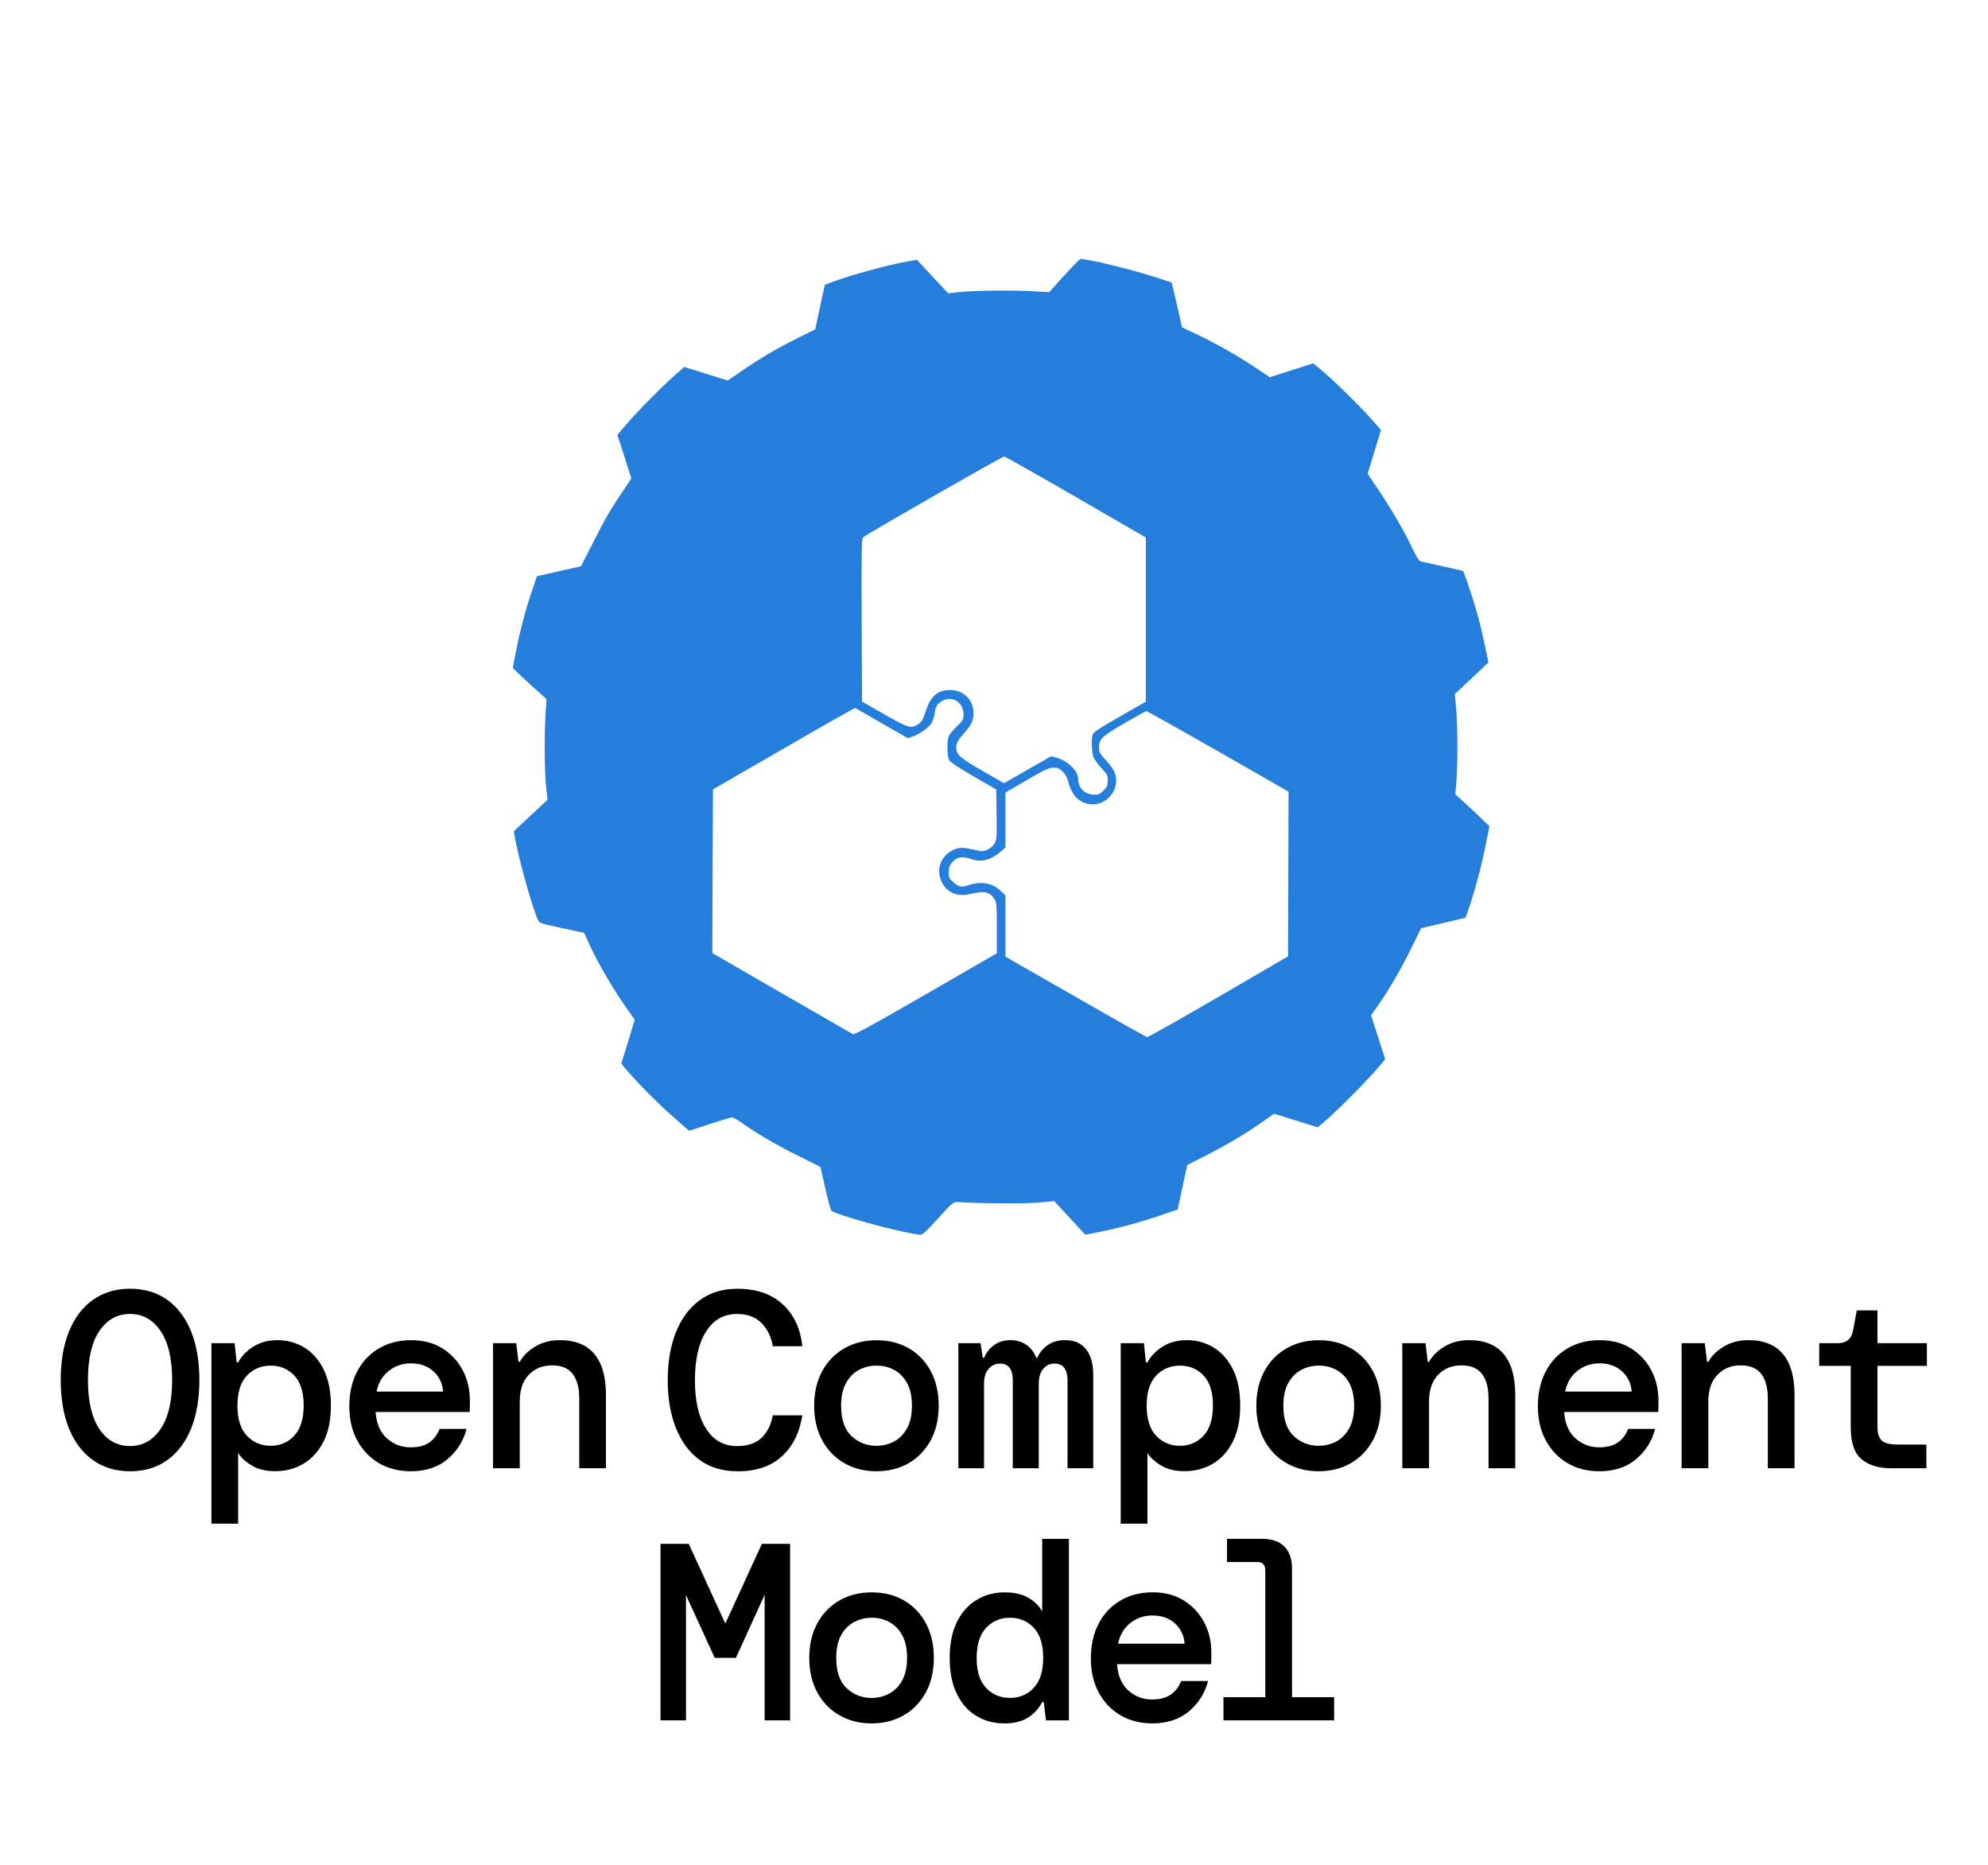
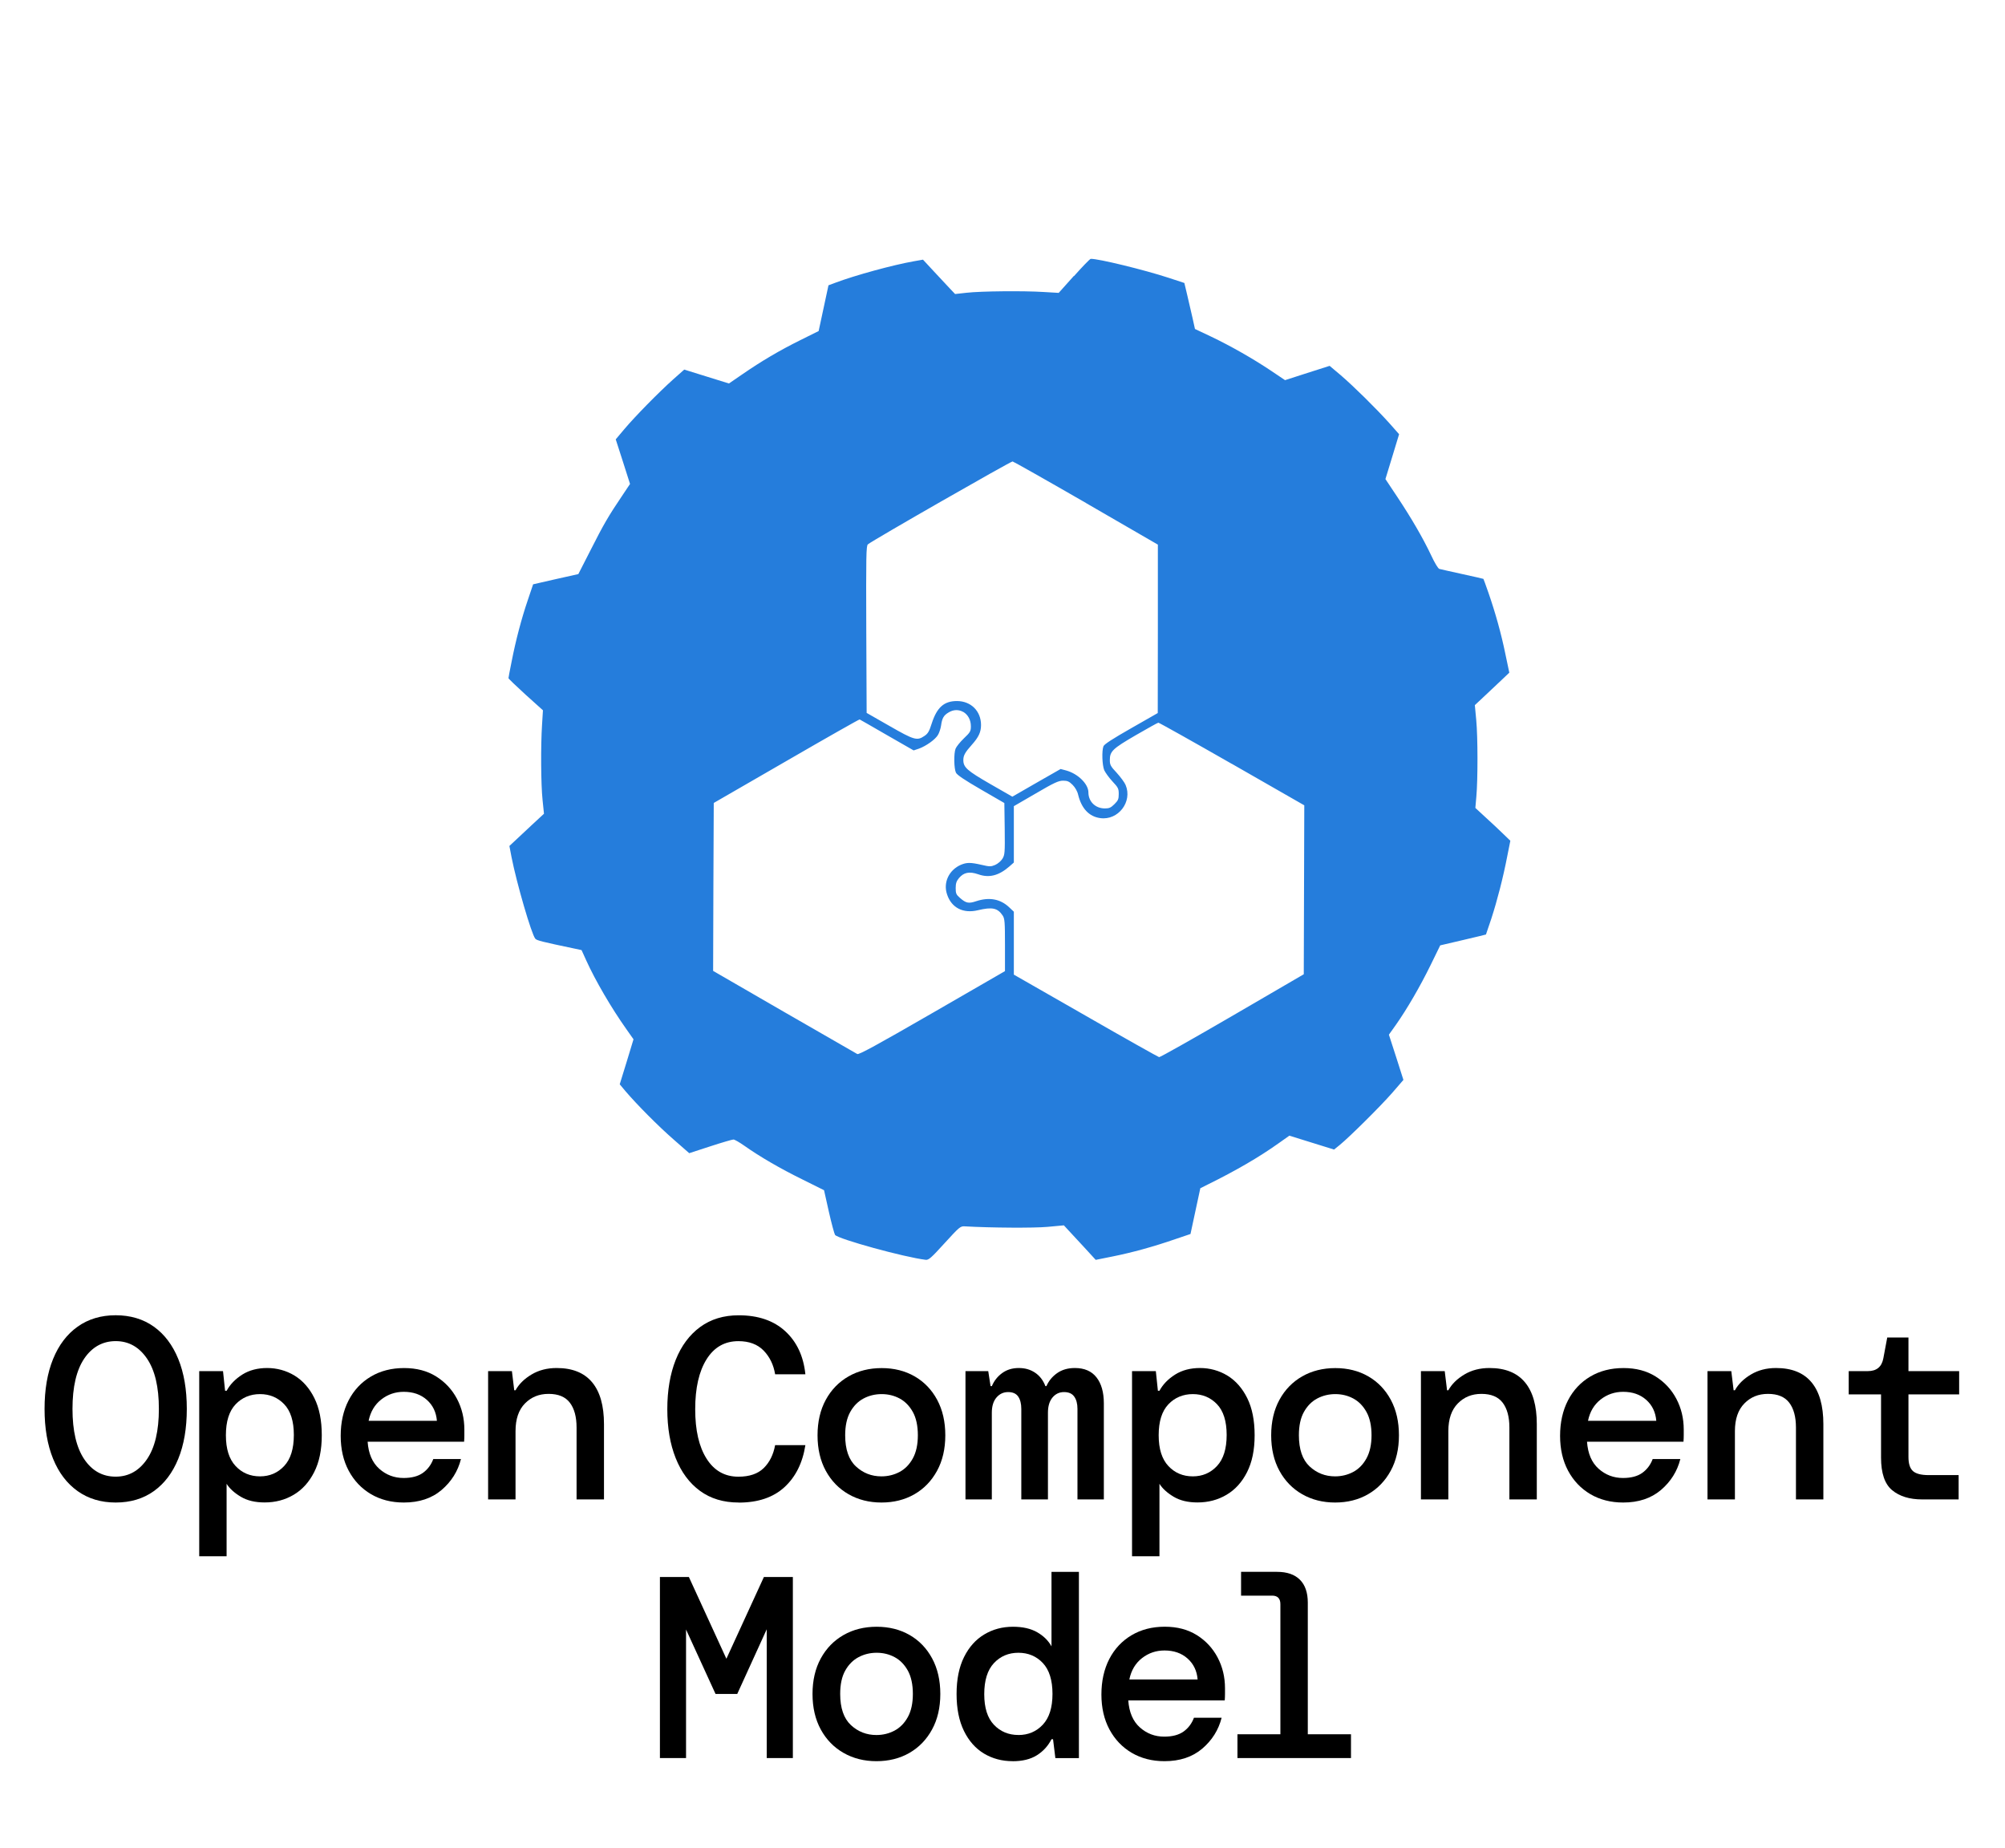
- <svg xmlns="http://www.w3.org/2000/svg" id="Layer_1" data-name="Layer 1" viewBox="0 0 552.01 517.57">
+ <svg xmlns="http://www.w3.org/2000/svg" id="Layer_1" data-name="Layer 1" viewBox="0 0 542.66 500">
  <defs>
    <style>
      .cls-1 {
-         fill: rgba(255, 255, 255, 0);
-       }
- 
-       .cls-2 {
        fill: #257ddc;
      }
    </style>
  </defs>
-   <path class="cls-2" d="M295.43,76.54l-4.1,4.58-4.1-.24c-5.3-.34-16.93-.24-20.86.21l-3.08.34-1.37-1.44c-.75-.79-2.7-2.87-4.34-4.65l-2.98-3.21-2.5.44c-5.61.99-15.8,3.76-21.34,5.85l-1.74.65-1.33,6.19-1.33,6.19-4.96,2.46c-5.64,2.8-10.53,5.68-15.73,9.27l-3.59,2.46-6.05-1.88-6.05-1.88-3.01,2.67c-3.97,3.56-10.22,9.92-13.17,13.41l-2.36,2.8,1.95,6.05,1.92,6.02-2.22,3.32c-3.56,5.27-4.96,7.66-8.45,14.57l-3.32,6.5-6.12,1.37-6.12,1.4-1.44,4.27c-1.71,5.03-3.25,10.84-4.38,16.65-.48,2.33-.85,4.34-.85,4.48s2.09,2.15,4.65,4.48l4.68,4.21-.24,3.86c-.38,5.75-.31,16.28.14,20.45l.38,3.69-3.18,2.94c-1.74,1.64-3.86,3.59-4.68,4.38l-1.5,1.4.58,3.04c1.4,7.08,5.37,20.76,6.43,22.06.41.48,1.78.82,10.74,2.7l1.78.38,1.27,2.8c2.46,5.44,6.84,12.93,10.84,18.57l1.95,2.77-1.85,6.09-1.88,6.09,1.61,1.92c2.98,3.49,8.75,9.34,12.99,13.03l4.21,3.69,5.68-1.85c3.15-1.03,5.98-1.85,6.29-1.85s1.61.75,2.94,1.68c4.21,2.98,9.75,6.19,15.73,9.13l5.85,2.91,1.3,5.81c.72,3.21,1.5,6.02,1.68,6.29.92,1.13,18.64,6.02,24.55,6.74.79.07,1.47-.51,5.1-4.51,4-4.38,4.27-4.62,5.44-4.55,7.08.41,18.71.48,22.43.14l4.41-.41,1.2,1.3c.65.72,2.6,2.8,4.31,4.65l3.11,3.39,4.58-.92c5.27-1.06,11.01-2.63,16.93-4.68l4.14-1.4,1.33-6.19,1.33-6.19,2.05-1.03c7.56-3.73,13.82-7.35,19.25-11.22l2.8-1.98,6.05,1.88,6.05,1.88,1.57-1.27c2.67-2.19,10.91-10.36,14.12-14.02l3.08-3.56-1.95-6.12-1.98-6.12,1.92-2.7c2.98-4.24,6.5-10.29,9.37-16.14l2.6-5.33,6.16-1.44c3.39-.79,6.19-1.47,6.22-1.5s.68-1.98,1.47-4.34c1.57-4.86,3.15-10.91,4.31-16.93l.82-4.1-1.95-1.88c-1.06-1.06-3.21-3.04-4.75-4.45l-2.77-2.56.27-3.08c.41-4.51.41-16.04-.03-20.69l-.38-4.04,2.67-2.5c1.5-1.4,3.59-3.39,4.68-4.41l1.98-1.88-1.06-5.03c-1.13-5.54-2.7-11.15-4.62-16.69-.68-1.98-1.3-3.62-1.33-3.66s-2.6-.62-5.71-1.3c-3.08-.68-5.88-1.3-6.22-1.4s-1.27-1.64-2.22-3.69c-2.22-4.68-5.3-9.99-9.16-15.8l-3.21-4.82,1.85-6.05,1.85-6.09-2.63-2.98c-3.76-4.17-9.61-9.92-13.13-12.96l-3.04-2.56-6.02,1.92-6.05,1.95-3.76-2.53c-4.96-3.32-10.98-6.74-16.28-9.27l-4.34-2.05-.68-3.08c-.41-1.68-1.06-4.51-1.44-6.22l-.75-3.15-4.17-1.37c-6.77-2.22-19.18-5.23-21.17-5.16-.24.03-2.26,2.12-4.51,4.65ZM298.79,138.02l19.39,11.22v22.77l-.03,22.81-7.18,4.1c-5.03,2.87-7.32,4.34-7.52,4.89-.48,1.27-.34,5.1.21,6.46.31.68,1.3,2.05,2.22,3.04,1.54,1.64,1.71,1.95,1.71,3.39s-.17,1.78-1.16,2.77-1.44,1.16-2.6,1.16c-2.56,0-4.45-1.85-4.45-4.34,0-2.26-2.8-5.03-5.98-5.92l-1.54-.41-6.53,3.73-6.53,3.76-6.02-3.45c-6.22-3.59-7.25-4.48-7.25-6.46,0-1.27.48-2.09,2.33-4.17,1.81-2.02,2.46-3.42,2.46-5.3,0-3.8-2.74-6.5-6.53-6.5-3.49,0-5.4,1.71-6.81,6.05-.68,2.19-1.06,2.8-2.02,3.42-1.95,1.33-2.77,1.09-9.44-2.74l-6.16-3.52-.1-22.57c-.07-19.9-.03-22.67.44-23.05,1.37-1.13,38.71-22.5,39.16-22.43.31.07,9.27,5.13,19.94,11.28ZM265.51,194.52c1.3.79,2.05,2.19,2.05,3.9,0,1.3-.17,1.64-1.88,3.25-1.03.99-2.05,2.26-2.26,2.8-.51,1.3-.44,5.37.1,6.5.31.62,2.33,1.98,6.77,4.55l6.33,3.66.1,6.98c.07,6.5.03,7.04-.62,8.1-.41.65-1.27,1.37-1.98,1.68-1.16.48-1.47.48-3.66-.03-2.98-.68-3.97-.68-5.57-.03-3.25,1.4-4.89,4.82-3.76,8.07,1.2,3.59,4.34,5.2,8.34,4.24,3.86-.92,5.33-.62,6.7,1.44.55.85.62,1.74.62,8v7.04l-19.73,11.39c-14.94,8.62-19.83,11.28-20.24,11.05-.31-.17-9.2-5.3-19.8-11.39l-19.22-11.11.07-22.71.1-22.74,19.66-11.35c10.81-6.26,19.73-11.32,19.83-11.25.1.03,3.42,1.95,7.39,4.24l7.22,4.14,1.44-.48c1.95-.72,4.41-2.46,5.13-3.69.34-.55.72-1.68.85-2.53.27-1.98.68-2.77,2.02-3.56,1.33-.82,2.74-.85,4-.14ZM338.21,208.57l19.59,11.22-.07,22.88-.07,22.84-19.32,11.25c-10.64,6.19-19.56,11.22-19.83,11.18-.27-.07-9.27-5.1-19.9-11.22l-19.42-11.11v-17.03l-1.27-1.2c-2.39-2.26-5.4-2.8-8.93-1.64-2.02.68-2.74.55-4.38-.89-1.03-.89-1.16-1.23-1.16-2.67,0-1.27.21-1.88.89-2.7,1.3-1.54,2.8-1.85,5.2-1.03,2.94,1.06,5.57.38,8.45-2.12l1.2-1.06v-15.25l5.95-3.45c4.96-2.91,6.16-3.45,7.39-3.45,1.16,0,1.64.21,2.56,1.13.68.68,1.3,1.74,1.5,2.67.92,3.76,2.98,5.92,5.98,6.33,4.86.68,8.79-4.41,6.87-8.96-.27-.68-1.37-2.15-2.39-3.28-1.68-1.78-1.88-2.19-1.88-3.45,0-2.39.72-3.08,7.01-6.74,3.21-1.85,5.95-3.39,6.12-3.39.17-.03,9.13,4.99,19.9,11.15Z" />
-   <g id="g29">
-     <rect id="rect29" class="cls-1" x="542.8" y="118.72" width="561.67" height="420.81" />
-   </g>
+   <path class="cls-1" d="M290.64,74.68l-4.1,4.58-4.1-.24c-5.3-.34-16.93-.24-20.86.21l-3.08.34-1.37-1.44c-.75-.79-2.7-2.87-4.34-4.65l-2.98-3.21-2.5.44c-5.61.99-15.8,3.76-21.34,5.85l-1.74.65-1.33,6.19-1.33,6.19-4.96,2.46c-5.64,2.8-10.53,5.68-15.73,9.27l-3.59,2.46-6.05-1.88-6.05-1.88-3.01,2.67c-3.97,3.56-10.22,9.92-13.17,13.41l-2.36,2.8,1.95,6.05,1.92,6.02-2.22,3.32c-3.56,5.27-4.96,7.66-8.45,14.57l-3.32,6.5-6.12,1.37-6.12,1.4-1.44,4.27c-1.71,5.03-3.25,10.84-4.38,16.65-.48,2.33-.85,4.34-.85,4.48s2.09,2.15,4.65,4.48l4.68,4.21-.24,3.86c-.38,5.75-.31,16.28.14,20.45l.38,3.69-3.18,2.94c-1.74,1.64-3.86,3.59-4.68,4.38l-1.5,1.4.58,3.04c1.4,7.08,5.37,20.76,6.43,22.06.41.48,1.78.82,10.74,2.7l1.78.38,1.27,2.8c2.46,5.44,6.84,12.93,10.84,18.57l1.95,2.77-1.85,6.09-1.88,6.09,1.61,1.92c2.98,3.49,8.75,9.34,12.99,13.03l4.21,3.69,5.68-1.85c3.15-1.03,5.98-1.85,6.29-1.85s1.61.75,2.94,1.68c4.21,2.98,9.75,6.19,15.73,9.13l5.85,2.91,1.3,5.81c.72,3.21,1.5,6.02,1.68,6.29.92,1.13,18.64,6.02,24.55,6.74.79.07,1.47-.51,5.1-4.51,4-4.38,4.27-4.62,5.44-4.55,7.08.41,18.71.48,22.43.14l4.41-.41,1.2,1.3c.65.72,2.6,2.8,4.31,4.65l3.11,3.39,4.58-.92c5.27-1.06,11.01-2.63,16.93-4.68l4.14-1.4,1.33-6.19,1.33-6.19,2.05-1.03c7.56-3.73,13.82-7.35,19.25-11.22l2.8-1.98,6.05,1.88,6.05,1.88,1.57-1.27c2.67-2.19,10.91-10.36,14.12-14.02l3.08-3.56-1.95-6.12-1.98-6.12,1.92-2.7c2.98-4.24,6.5-10.29,9.37-16.14l2.6-5.33,6.16-1.44c3.39-.79,6.19-1.47,6.22-1.5s.68-1.98,1.47-4.34c1.57-4.86,3.15-10.91,4.31-16.93l.82-4.1-1.95-1.88c-1.06-1.06-3.21-3.04-4.75-4.45l-2.77-2.56.27-3.08c.41-4.51.41-16.04-.03-20.69l-.38-4.04,2.67-2.5c1.5-1.4,3.59-3.39,4.68-4.41l1.98-1.88-1.06-5.03c-1.13-5.54-2.7-11.15-4.62-16.69-.68-1.98-1.3-3.62-1.33-3.66s-2.6-.62-5.71-1.3c-3.08-.68-5.88-1.3-6.22-1.4s-1.27-1.64-2.22-3.69c-2.22-4.68-5.3-9.99-9.16-15.8l-3.21-4.82,1.85-6.05,1.85-6.09-2.63-2.98c-3.76-4.17-9.61-9.92-13.13-12.96l-3.04-2.56-6.02,1.92-6.05,1.95-3.76-2.53c-4.96-3.32-10.98-6.74-16.28-9.27l-4.34-2.05-.68-3.08c-.41-1.68-1.06-4.51-1.44-6.22l-.75-3.15-4.17-1.37c-6.77-2.22-19.18-5.23-21.17-5.16-.24.03-2.26,2.12-4.51,4.65ZM293.99,136.17l19.39,11.22v22.77l-.03,22.81-7.18,4.1c-5.03,2.87-7.32,4.34-7.52,4.89-.48,1.27-.34,5.1.21,6.46.31.68,1.3,2.05,2.22,3.04,1.54,1.64,1.71,1.95,1.71,3.39s-.17,1.78-1.16,2.77-1.44,1.16-2.6,1.16c-2.56,0-4.45-1.85-4.45-4.34,0-2.26-2.8-5.03-5.98-5.92l-1.54-.41-6.53,3.73-6.53,3.76-6.02-3.45c-6.22-3.59-7.25-4.48-7.25-6.46,0-1.27.48-2.09,2.33-4.17,1.81-2.02,2.46-3.42,2.46-5.3,0-3.8-2.74-6.5-6.53-6.5-3.49,0-5.4,1.71-6.81,6.05-.68,2.19-1.06,2.8-2.02,3.42-1.95,1.33-2.77,1.09-9.44-2.74l-6.16-3.52-.1-22.57c-.07-19.9-.03-22.67.44-23.05,1.37-1.13,38.71-22.5,39.16-22.43.31.07,9.27,5.13,19.94,11.28ZM260.72,192.66c1.3.79,2.05,2.19,2.05,3.9,0,1.3-.17,1.64-1.88,3.25-1.03.99-2.05,2.26-2.26,2.8-.51,1.3-.44,5.37.1,6.5.31.62,2.33,1.98,6.77,4.55l6.33,3.66.1,6.98c.07,6.5.03,7.04-.62,8.1-.41.65-1.27,1.37-1.98,1.68-1.16.48-1.47.48-3.66-.03-2.98-.68-3.97-.68-5.57-.03-3.25,1.4-4.89,4.82-3.76,8.07,1.2,3.59,4.34,5.2,8.34,4.24,3.86-.92,5.33-.62,6.7,1.44.55.85.62,1.74.62,8v7.04l-19.73,11.39c-14.94,8.62-19.83,11.28-20.24,11.05-.31-.17-9.2-5.3-19.8-11.39l-19.22-11.11.07-22.71.1-22.74,19.66-11.35c10.81-6.26,19.73-11.32,19.83-11.25.1.03,3.42,1.95,7.39,4.24l7.22,4.14,1.44-.48c1.95-.72,4.41-2.46,5.13-3.69.34-.55.72-1.68.85-2.53.27-1.98.68-2.77,2.02-3.56,1.33-.82,2.74-.85,4-.14ZM333.42,206.72l19.59,11.22-.07,22.88-.07,22.84-19.32,11.25c-10.64,6.19-19.56,11.22-19.83,11.18-.27-.07-9.27-5.1-19.9-11.22l-19.42-11.11v-17.03l-1.27-1.2c-2.39-2.26-5.4-2.8-8.93-1.64-2.02.68-2.74.55-4.38-.89-1.03-.89-1.16-1.23-1.16-2.67,0-1.27.21-1.88.89-2.7,1.3-1.54,2.8-1.85,5.2-1.03,2.94,1.06,5.57.38,8.45-2.12l1.2-1.06v-15.25l5.95-3.45c4.96-2.91,6.16-3.45,7.39-3.45,1.16,0,1.64.21,2.56,1.13.68.68,1.3,1.74,1.5,2.67.92,3.76,2.98,5.92,5.98,6.33,4.86.68,8.79-4.41,6.87-8.96-.27-.68-1.37-2.15-2.39-3.28-1.68-1.78-1.88-2.19-1.88-3.45,0-2.39.72-3.08,7.01-6.74,3.21-1.85,5.95-3.39,6.12-3.39.17-.03,9.13,4.99,19.9,11.15Z" />
  <g>
-     <path d="M36.11,408.47c-3.97,0-7.4-1.03-10.29-3.08-2.89-2.05-5.11-4.97-6.65-8.75-1.54-3.78-2.31-8.28-2.31-13.51s.77-9.73,2.31-13.51c1.54-3.78,3.76-6.7,6.65-8.75,2.89-2.05,6.32-3.08,10.29-3.08s7.45,1.03,10.32,3.08c2.87,2.05,5.08,4.97,6.62,8.75,1.54,3.78,2.31,8.28,2.31,13.51s-.77,9.73-2.31,13.51c-1.54,3.78-3.75,6.7-6.62,8.75-2.87,2.05-6.31,3.08-10.32,3.08ZM36.11,401.47c3.5,0,6.32-1.58,8.47-4.72,2.15-3.15,3.22-7.69,3.22-13.62s-1.07-10.46-3.22-13.62c-2.15-3.15-4.97-4.72-8.47-4.72s-6.38,1.58-8.51,4.72c-2.12,3.15-3.18,7.69-3.18,13.62s1.06,10.46,3.18,13.62c2.12,3.15,4.96,4.72,8.51,4.72Z" />
-     <path d="M58.71,423.03v-50.12h6.44l.56,5.32h.42c.93-1.73,2.35-3.18,4.23-4.38,1.89-1.19,4.14-1.78,6.75-1.78s5.18.69,7.42,2.06c2.24,1.38,4.02,3.41,5.35,6.09,1.33,2.68,2,6.03,2,10.04s-.69,7.3-2.07,10.01c-1.38,2.71-3.23,4.75-5.56,6.12-2.33,1.38-4.95,2.06-7.84,2.06-2.57,0-4.71-.51-6.44-1.54-1.73-1.03-3.01-2.19-3.85-3.5v19.6h-7.42ZM75.16,401.4c2.61,0,4.79-.93,6.54-2.8,1.75-1.87,2.62-4.67,2.62-8.4s-.88-6.51-2.62-8.33c-1.75-1.82-3.93-2.73-6.54-2.73s-4.86.92-6.61,2.77-2.62,4.63-2.62,8.36.88,6.46,2.62,8.33c1.75,1.87,3.96,2.8,6.61,2.8Z" />
-     <path d="M114.08,408.47c-3.36,0-6.32-.76-8.89-2.27-2.57-1.52-4.57-3.63-6.02-6.33-1.45-2.71-2.17-5.86-2.17-9.45s.71-6.84,2.14-9.59c1.42-2.75,3.43-4.9,6.02-6.44,2.59-1.54,5.59-2.31,8.99-2.31s6.25.76,8.68,2.27c2.43,1.52,4.31,3.54,5.64,6.05,1.33,2.52,2,5.3,2,8.33v1.51c0,.54-.02,1.13-.07,1.78h-26.11c.23,3.22,1.28,5.66,3.15,7.32,1.87,1.66,4.06,2.49,6.58,2.49,2.19,0,3.93-.46,5.21-1.37,1.28-.91,2.23-2.16,2.83-3.75h7.49c-.84,3.31-2.59,6.1-5.25,8.37s-6.07,3.39-10.22,3.39ZM114.08,378.51c-2.29,0-4.32.69-6.09,2.07-1.77,1.38-2.92,3.3-3.43,5.77h18.48c-.19-2.33-1.1-4.22-2.73-5.67-1.63-1.45-3.71-2.17-6.23-2.17Z" />
-     <path d="M136.9,407.63v-34.72h6.44l.63,5.18h.35c.93-1.68,2.38-3.1,4.34-4.27,1.96-1.17,4.22-1.75,6.79-1.75,4.25,0,7.44,1.28,9.59,3.85,2.15,2.57,3.22,6.35,3.22,11.34v20.37h-7.42v-19.46c0-2.89-.61-5.13-1.82-6.72-1.21-1.59-3.13-2.38-5.74-2.38s-4.7.86-6.41,2.59c-1.7,1.73-2.55,4.22-2.55,7.49v18.48h-7.42Z" />
-     <path d="M204.72,408.47c-4.11,0-7.59-1.05-10.46-3.15-2.87-2.1-5.06-5.05-6.58-8.86-1.52-3.8-2.27-8.22-2.27-13.26s.76-9.53,2.27-13.33c1.52-3.8,3.72-6.77,6.61-8.89,2.89-2.12,6.37-3.18,10.43-3.18,5.27,0,9.47,1.43,12.6,4.3,3.13,2.87,4.95,6.75,5.46,11.66h-8.19c-.42-2.57-1.46-4.7-3.11-6.41-1.66-1.7-3.93-2.55-6.83-2.55-3.69,0-6.56,1.63-8.61,4.9-2.05,3.27-3.08,7.77-3.08,13.51s1.03,10.16,3.08,13.4c2.05,3.24,4.92,4.87,8.61,4.87,2.99,0,5.27-.78,6.86-2.34,1.59-1.56,2.61-3.63,3.08-6.2h8.19c-.75,4.81-2.64,8.6-5.67,11.38-3.03,2.78-7.16,4.17-12.39,4.17Z" />
-     <path d="M243.36,408.47c-3.31,0-6.28-.75-8.89-2.24-2.61-1.49-4.67-3.6-6.16-6.33-1.49-2.73-2.24-5.94-2.24-9.62s.75-6.89,2.24-9.62c1.49-2.73,3.55-4.84,6.16-6.33,2.61-1.49,5.6-2.24,8.96-2.24s6.33.75,8.92,2.24c2.59,1.49,4.62,3.61,6.09,6.33,1.47,2.73,2.21,5.94,2.21,9.62s-.75,6.9-2.24,9.62c-1.49,2.73-3.53,4.84-6.12,6.33-2.59,1.49-5.56,2.24-8.92,2.24ZM243.36,401.4c1.77,0,3.41-.4,4.9-1.19,1.49-.79,2.69-2.02,3.6-3.67.91-1.66,1.36-3.75,1.36-6.27s-.45-4.67-1.36-6.3c-.91-1.63-2.1-2.85-3.57-3.64-1.47-.79-3.09-1.19-4.87-1.19s-3.41.4-4.9,1.19c-1.49.79-2.69,2.01-3.6,3.64-.91,1.63-1.37,3.73-1.37,6.3,0,3.83.97,6.64,2.91,8.44,1.94,1.8,4.23,2.69,6.9,2.69Z" />
-     <path d="M266.11,407.63v-34.72h6.16l.63,4.06h.35c.61-1.45,1.54-2.62,2.8-3.54,1.26-.91,2.75-1.36,4.48-1.36s3.15.42,4.41,1.26c1.26.84,2.19,2.05,2.8,3.64h.28c.61-1.4,1.56-2.57,2.87-3.5,1.31-.93,2.92-1.4,4.83-1.4,2.57,0,4.52.84,5.84,2.52,1.33,1.68,2,4.04,2,7.07v25.97h-7.14v-24.5c0-1.4-.29-2.51-.88-3.33-.58-.82-1.5-1.22-2.76-1.22s-2.3.49-3.12,1.47c-.82.98-1.23,2.36-1.23,4.13v23.45h-7.21v-24.5c0-1.4-.28-2.51-.84-3.33-.56-.82-1.47-1.22-2.73-1.22s-2.31.49-3.15,1.47c-.84.98-1.26,2.36-1.26,4.13v23.45h-7.14Z" />
-     <path d="M311.19,423.03v-50.12h6.44l.56,5.32h.42c.93-1.73,2.34-3.18,4.23-4.38,1.89-1.19,4.14-1.78,6.76-1.78s5.18.69,7.42,2.06c2.24,1.38,4.02,3.41,5.35,6.09,1.33,2.68,2,6.03,2,10.04s-.69,7.3-2.06,10.01c-1.38,2.71-3.23,4.75-5.57,6.12-2.33,1.38-4.95,2.06-7.84,2.06-2.57,0-4.71-.51-6.44-1.54-1.73-1.03-3.01-2.19-3.85-3.5v19.6h-7.42ZM327.64,401.4c2.61,0,4.79-.93,6.54-2.8,1.75-1.87,2.62-4.67,2.62-8.4s-.88-6.51-2.62-8.33c-1.75-1.82-3.93-2.73-6.54-2.73s-4.87.92-6.62,2.77-2.62,4.63-2.62,8.36.88,6.46,2.62,8.33c1.75,1.87,3.96,2.8,6.62,2.8Z" />
-     <path d="M366.14,408.47c-3.31,0-6.28-.75-8.89-2.24-2.61-1.49-4.67-3.6-6.16-6.33-1.49-2.73-2.24-5.94-2.24-9.62s.75-6.89,2.24-9.62c1.49-2.73,3.55-4.84,6.16-6.33,2.61-1.49,5.6-2.24,8.96-2.24s6.33.75,8.92,2.24c2.59,1.49,4.62,3.61,6.09,6.33,1.47,2.73,2.21,5.94,2.21,9.62s-.75,6.9-2.24,9.62c-1.49,2.73-3.54,4.84-6.12,6.33-2.59,1.49-5.56,2.24-8.92,2.24ZM366.14,401.4c1.77,0,3.41-.4,4.9-1.19,1.49-.79,2.69-2.02,3.6-3.67.91-1.66,1.37-3.75,1.37-6.27s-.46-4.67-1.37-6.3c-.91-1.63-2.1-2.85-3.57-3.64-1.47-.79-3.09-1.19-4.86-1.19s-3.41.4-4.9,1.19c-1.49.79-2.69,2.01-3.6,3.64-.91,1.63-1.36,3.73-1.36,6.3,0,3.83.97,6.64,2.9,8.44,1.94,1.8,4.23,2.69,6.9,2.69Z" />
-     <path d="M389.38,407.63v-34.72h6.44l.63,5.18h.35c.93-1.68,2.38-3.1,4.34-4.27,1.96-1.17,4.22-1.75,6.79-1.75,4.25,0,7.44,1.28,9.59,3.85,2.15,2.57,3.22,6.35,3.22,11.34v20.37h-7.42v-19.46c0-2.89-.61-5.13-1.82-6.72-1.21-1.59-3.13-2.38-5.74-2.38s-4.7.86-6.4,2.59c-1.7,1.73-2.56,4.22-2.56,7.49v18.48h-7.42Z" />
-     <path d="M444.11,408.47c-3.36,0-6.32-.76-8.89-2.27-2.57-1.52-4.57-3.63-6.02-6.33-1.45-2.71-2.17-5.86-2.17-9.45s.71-6.84,2.14-9.59c1.42-2.75,3.43-4.9,6.02-6.44s5.59-2.31,9-2.31,6.25.76,8.68,2.27c2.43,1.52,4.31,3.54,5.63,6.05,1.33,2.52,2,5.3,2,8.33v1.51c0,.54-.02,1.13-.07,1.78h-26.11c.23,3.22,1.28,5.66,3.15,7.32,1.87,1.66,4.06,2.49,6.58,2.49,2.19,0,3.93-.46,5.21-1.37,1.28-.91,2.23-2.16,2.83-3.75h7.49c-.84,3.31-2.59,6.1-5.25,8.37-2.66,2.26-6.07,3.39-10.22,3.39ZM444.11,378.51c-2.29,0-4.32.69-6.09,2.07-1.77,1.38-2.92,3.3-3.43,5.77h18.48c-.19-2.33-1.1-4.22-2.73-5.67-1.63-1.45-3.71-2.17-6.23-2.17Z" />
-     <path d="M466.93,407.63v-34.72h6.44l.63,5.18h.35c.93-1.68,2.38-3.1,4.34-4.27,1.96-1.17,4.22-1.75,6.79-1.75,4.25,0,7.44,1.28,9.59,3.85,2.15,2.57,3.22,6.35,3.22,11.34v20.37h-7.42v-19.46c0-2.89-.61-5.13-1.82-6.72-1.21-1.59-3.13-2.38-5.74-2.38s-4.7.86-6.4,2.59c-1.7,1.73-2.56,4.22-2.56,7.49v18.48h-7.42Z" />
-     <path d="M525.03,407.63c-3.41,0-6.11-.83-8.12-2.49-2.01-1.66-3.01-4.61-3.01-8.85v-17.08h-8.75v-6.3h5.18c2.38,0,3.78-1.17,4.2-3.5l1.05-5.6h5.74v9.1h13.72v6.3h-13.72v16.94c0,1.82.41,3.09,1.23,3.82.82.72,2.23,1.08,4.23,1.08h8.12v6.58h-9.87Z" />
-     <path d="M183.41,477.63v-49h7.84l10.15,22.12,10.15-22.12h7.84v49h-7.07v-34.86l-7.98,17.5h-5.88l-7.98-17.43v34.79h-7.07Z" />
-     <path d="M242,478.47c-3.31,0-6.28-.75-8.89-2.24-2.61-1.49-4.67-3.6-6.16-6.33-1.49-2.73-2.24-5.94-2.24-9.62s.75-6.89,2.24-9.62c1.49-2.73,3.55-4.84,6.16-6.33,2.61-1.49,5.6-2.24,8.96-2.24s6.34.75,8.93,2.24c2.59,1.49,4.62,3.61,6.09,6.33,1.47,2.73,2.21,5.94,2.21,9.62s-.75,6.9-2.24,9.62c-1.49,2.73-3.54,4.84-6.12,6.33-2.59,1.49-5.57,2.24-8.93,2.24ZM242,471.4c1.77,0,3.41-.4,4.9-1.19,1.49-.79,2.7-2.02,3.61-3.67.91-1.66,1.36-3.75,1.36-6.27s-.46-4.67-1.36-6.3c-.91-1.63-2.1-2.85-3.57-3.64-1.47-.79-3.09-1.19-4.87-1.19s-3.41.4-4.9,1.19c-1.49.79-2.7,2.01-3.61,3.64-.91,1.63-1.36,3.73-1.36,6.3,0,3.83.97,6.64,2.9,8.44,1.94,1.8,4.24,2.69,6.9,2.69Z" />
-     <path d="M278.89,478.47c-2.89,0-5.48-.69-7.77-2.06-2.29-1.38-4.1-3.42-5.42-6.12-1.33-2.71-2-6.04-2-10.01s.68-7.3,2.03-10.01c1.35-2.71,3.19-4.75,5.5-6.12,2.31-1.38,4.89-2.06,7.73-2.06,2.66,0,4.85.5,6.58,1.5,1.73,1,3.01,2.27,3.85,3.81v-20.16h7.42v50.4h-6.37l-.63-5.11h-.42c-.93,1.82-2.25,3.27-3.96,4.34-1.7,1.07-3.89,1.61-6.54,1.61ZM280.43,471.4c2.66,0,4.86-.93,6.61-2.8,1.75-1.87,2.62-4.64,2.62-8.33s-.88-6.52-2.62-8.36-3.96-2.77-6.61-2.77-4.87.93-6.62,2.8c-1.75,1.87-2.62,4.67-2.62,8.4s.88,6.45,2.62,8.29c1.75,1.84,3.96,2.76,6.62,2.76Z" />
-     <path d="M319.98,478.47c-3.36,0-6.32-.76-8.89-2.27-2.57-1.52-4.57-3.63-6.02-6.33-1.45-2.71-2.17-5.86-2.17-9.45s.71-6.84,2.13-9.59c1.42-2.75,3.43-4.9,6.02-6.44,2.59-1.54,5.59-2.31,8.99-2.31s6.25.76,8.68,2.27c2.43,1.52,4.3,3.54,5.63,6.05,1.33,2.52,2,5.3,2,8.33v1.51c0,.54-.02,1.13-.07,1.78h-26.11c.23,3.22,1.28,5.66,3.15,7.32,1.87,1.66,4.06,2.49,6.58,2.49,2.19,0,3.93-.46,5.22-1.37,1.28-.91,2.23-2.16,2.83-3.75h7.49c-.84,3.31-2.59,6.1-5.25,8.37-2.66,2.26-6.07,3.39-10.22,3.39ZM319.98,448.51c-2.29,0-4.32.69-6.09,2.07-1.77,1.38-2.92,3.3-3.43,5.77h18.48c-.19-2.33-1.1-4.22-2.73-5.67-1.63-1.45-3.71-2.17-6.23-2.17Z" />
-     <path d="M339.72,477.63v-6.44h11.62v-35.21c0-1.54-.75-2.31-2.24-2.31h-8.4v-6.44h9.73c2.71,0,4.77.71,6.2,2.14,1.42,1.42,2.13,3.49,2.13,6.19v35.63h11.69v6.44h-30.73Z" />
+     <path d="M31.31,406.62c-3.97,0-7.4-1.03-10.29-3.08-2.89-2.05-5.11-4.97-6.65-8.75-1.54-3.78-2.31-8.28-2.31-13.51s.77-9.73,2.31-13.51c1.54-3.78,3.76-6.7,6.65-8.75,2.89-2.05,6.32-3.08,10.29-3.08s7.45,1.03,10.32,3.08c2.87,2.05,5.08,4.97,6.62,8.75,1.54,3.78,2.31,8.28,2.31,13.51s-.77,9.73-2.31,13.51c-1.54,3.78-3.75,6.7-6.62,8.75-2.87,2.05-6.31,3.08-10.32,3.08ZM31.31,399.62c3.5,0,6.32-1.58,8.47-4.72,2.15-3.15,3.22-7.69,3.22-13.62s-1.07-10.46-3.22-13.62c-2.15-3.15-4.97-4.72-8.47-4.72s-6.38,1.58-8.51,4.72c-2.12,3.15-3.18,7.69-3.18,13.62s1.06,10.46,3.18,13.62c2.12,3.15,4.96,4.72,8.51,4.72Z" />
+     <path d="M53.92,421.18v-50.12h6.44l.56,5.32h.42c.93-1.73,2.35-3.18,4.23-4.38,1.89-1.19,4.14-1.78,6.75-1.78s5.18.69,7.42,2.06c2.24,1.38,4.02,3.41,5.35,6.09,1.33,2.68,2,6.03,2,10.04s-.69,7.3-2.07,10.01c-1.38,2.71-3.23,4.75-5.56,6.12-2.33,1.38-4.95,2.06-7.84,2.06-2.57,0-4.71-.51-6.44-1.54-1.73-1.03-3.01-2.19-3.85-3.5v19.6h-7.42ZM70.37,399.54c2.61,0,4.79-.93,6.54-2.8,1.75-1.87,2.62-4.67,2.62-8.4s-.88-6.51-2.62-8.33c-1.75-1.82-3.93-2.73-6.54-2.73s-4.86.92-6.61,2.77-2.62,4.63-2.62,8.36.88,6.46,2.62,8.33c1.75,1.87,3.96,2.8,6.61,2.8Z" />
+     <path d="M109.29,406.62c-3.36,0-6.32-.76-8.89-2.27-2.57-1.52-4.57-3.63-6.02-6.33-1.45-2.71-2.17-5.86-2.17-9.45s.71-6.84,2.14-9.59c1.42-2.75,3.43-4.9,6.02-6.44,2.59-1.54,5.59-2.31,8.99-2.31s6.25.76,8.68,2.27c2.43,1.52,4.31,3.54,5.64,6.05,1.33,2.52,2,5.3,2,8.33v1.51c0,.54-.02,1.13-.07,1.78h-26.11c.23,3.22,1.28,5.66,3.15,7.32,1.87,1.66,4.06,2.49,6.58,2.49,2.19,0,3.93-.46,5.21-1.37,1.28-.91,2.23-2.16,2.83-3.75h7.49c-.84,3.31-2.59,6.1-5.25,8.37s-6.07,3.39-10.22,3.39ZM109.29,376.66c-2.29,0-4.32.69-6.09,2.07-1.77,1.38-2.92,3.3-3.43,5.77h18.48c-.19-2.33-1.1-4.22-2.73-5.67-1.63-1.45-3.71-2.17-6.23-2.17Z" />
+     <path d="M132.11,405.78v-34.72h6.44l.63,5.18h.35c.93-1.68,2.38-3.1,4.34-4.27,1.96-1.17,4.22-1.75,6.79-1.75,4.25,0,7.44,1.28,9.59,3.85,2.15,2.57,3.22,6.35,3.22,11.34v20.37h-7.42v-19.46c0-2.89-.61-5.13-1.82-6.72-1.21-1.59-3.13-2.38-5.74-2.38s-4.7.86-6.41,2.59c-1.7,1.73-2.55,4.22-2.55,7.49v18.48h-7.42Z" />
+     <path d="M199.92,406.62c-4.11,0-7.59-1.05-10.46-3.15-2.87-2.1-5.06-5.05-6.58-8.86-1.52-3.8-2.27-8.22-2.27-13.26s.76-9.53,2.27-13.33c1.52-3.8,3.72-6.77,6.61-8.89,2.89-2.12,6.37-3.18,10.43-3.18,5.27,0,9.47,1.43,12.6,4.3,3.13,2.87,4.95,6.75,5.46,11.66h-8.19c-.42-2.57-1.46-4.7-3.11-6.41-1.66-1.7-3.93-2.55-6.83-2.55-3.69,0-6.56,1.63-8.61,4.9-2.05,3.27-3.08,7.77-3.08,13.51s1.03,10.16,3.08,13.4c2.05,3.24,4.92,4.87,8.61,4.87,2.99,0,5.27-.78,6.86-2.34,1.59-1.56,2.61-3.63,3.08-6.2h8.19c-.75,4.81-2.64,8.6-5.67,11.38-3.03,2.78-7.16,4.17-12.39,4.17Z" />
+     <path d="M238.56,406.62c-3.31,0-6.28-.75-8.89-2.24-2.61-1.49-4.67-3.6-6.16-6.33-1.49-2.73-2.24-5.94-2.24-9.62s.75-6.89,2.24-9.62c1.49-2.73,3.55-4.84,6.16-6.33,2.61-1.49,5.6-2.24,8.96-2.24s6.33.75,8.92,2.24c2.59,1.49,4.62,3.61,6.09,6.33,1.47,2.73,2.21,5.94,2.21,9.62s-.75,6.9-2.24,9.62c-1.49,2.73-3.53,4.84-6.12,6.33-2.59,1.49-5.56,2.24-8.92,2.24ZM238.56,399.54c1.77,0,3.41-.4,4.9-1.19,1.49-.79,2.69-2.02,3.6-3.67.91-1.66,1.36-3.75,1.36-6.27s-.45-4.67-1.36-6.3c-.91-1.63-2.1-2.85-3.57-3.64-1.47-.79-3.09-1.19-4.87-1.19s-3.41.4-4.9,1.19c-1.49.79-2.69,2.01-3.6,3.64-.91,1.63-1.37,3.73-1.37,6.3,0,3.83.97,6.64,2.91,8.44,1.94,1.8,4.23,2.69,6.9,2.69Z" />
+     <path d="M261.31,405.78v-34.72h6.16l.63,4.06h.35c.61-1.45,1.54-2.62,2.8-3.54,1.26-.91,2.75-1.36,4.48-1.36s3.15.42,4.41,1.26c1.26.84,2.19,2.05,2.8,3.64h.28c.61-1.4,1.56-2.57,2.87-3.5,1.31-.93,2.92-1.4,4.83-1.4,2.57,0,4.52.84,5.84,2.52,1.33,1.68,2,4.04,2,7.07v25.97h-7.14v-24.5c0-1.4-.29-2.51-.88-3.33-.58-.82-1.5-1.22-2.76-1.22s-2.3.49-3.12,1.47c-.82.98-1.23,2.36-1.23,4.13v23.45h-7.21v-24.5c0-1.4-.28-2.51-.84-3.33-.56-.82-1.47-1.22-2.73-1.22s-2.31.49-3.15,1.47c-.84.98-1.26,2.36-1.26,4.13v23.45h-7.14Z" />
+     <path d="M306.39,421.18v-50.12h6.44l.56,5.32h.42c.93-1.73,2.34-3.18,4.23-4.38,1.89-1.19,4.14-1.78,6.76-1.78s5.18.69,7.42,2.06c2.24,1.38,4.02,3.41,5.35,6.09,1.33,2.68,2,6.03,2,10.04s-.69,7.3-2.06,10.01c-1.38,2.71-3.23,4.75-5.57,6.12-2.33,1.38-4.95,2.06-7.84,2.06-2.57,0-4.71-.51-6.44-1.54-1.73-1.03-3.01-2.19-3.85-3.5v19.6h-7.42ZM322.84,399.54c2.61,0,4.79-.93,6.54-2.8,1.75-1.87,2.62-4.67,2.62-8.4s-.88-6.51-2.62-8.33c-1.75-1.82-3.93-2.73-6.54-2.73s-4.87.92-6.62,2.77-2.62,4.63-2.62,8.36.88,6.46,2.62,8.33c1.75,1.87,3.96,2.8,6.62,2.8Z" />
+     <path d="M361.34,406.62c-3.31,0-6.28-.75-8.89-2.24-2.61-1.49-4.67-3.6-6.16-6.33-1.49-2.73-2.24-5.94-2.24-9.62s.75-6.89,2.24-9.62c1.49-2.73,3.55-4.84,6.16-6.33,2.61-1.49,5.6-2.24,8.96-2.24s6.33.75,8.92,2.24c2.59,1.49,4.62,3.61,6.09,6.33,1.47,2.73,2.21,5.94,2.21,9.62s-.75,6.9-2.24,9.62c-1.49,2.73-3.54,4.84-6.12,6.33-2.59,1.49-5.56,2.24-8.92,2.24ZM361.34,399.54c1.77,0,3.41-.4,4.9-1.19,1.49-.79,2.69-2.02,3.6-3.67.91-1.66,1.37-3.75,1.37-6.27s-.46-4.67-1.37-6.3c-.91-1.63-2.1-2.85-3.57-3.64-1.47-.79-3.09-1.19-4.86-1.19s-3.41.4-4.9,1.19c-1.49.79-2.69,2.01-3.6,3.64-.91,1.63-1.36,3.73-1.36,6.3,0,3.83.97,6.64,2.9,8.44,1.94,1.8,4.23,2.69,6.9,2.69Z" />
+     <path d="M384.58,405.78v-34.72h6.44l.63,5.18h.35c.93-1.68,2.38-3.1,4.34-4.27,1.96-1.17,4.22-1.75,6.79-1.75,4.25,0,7.44,1.28,9.59,3.85,2.15,2.57,3.22,6.35,3.22,11.34v20.37h-7.42v-19.46c0-2.89-.61-5.13-1.82-6.72-1.21-1.59-3.13-2.38-5.74-2.38s-4.7.86-6.4,2.59c-1.7,1.73-2.56,4.22-2.56,7.49v18.48h-7.42Z" />
+     <path d="M439.32,406.62c-3.36,0-6.32-.76-8.89-2.27-2.57-1.52-4.57-3.63-6.02-6.33-1.45-2.71-2.17-5.86-2.17-9.45s.71-6.84,2.14-9.59c1.42-2.75,3.43-4.9,6.02-6.44s5.59-2.31,9-2.31,6.25.76,8.68,2.27c2.43,1.52,4.31,3.54,5.63,6.05,1.33,2.52,2,5.3,2,8.33v1.51c0,.54-.02,1.13-.07,1.78h-26.11c.23,3.22,1.28,5.66,3.15,7.32,1.87,1.66,4.06,2.49,6.58,2.49,2.19,0,3.93-.46,5.21-1.37,1.28-.91,2.23-2.16,2.83-3.75h7.49c-.84,3.31-2.59,6.1-5.25,8.37-2.66,2.26-6.07,3.39-10.22,3.39ZM439.32,376.66c-2.29,0-4.32.69-6.09,2.07-1.77,1.38-2.92,3.3-3.43,5.77h18.48c-.19-2.33-1.1-4.22-2.73-5.67-1.63-1.45-3.71-2.17-6.23-2.17Z" />
+     <path d="M462.14,405.78v-34.72h6.44l.63,5.18h.35c.93-1.68,2.38-3.1,4.34-4.27,1.96-1.17,4.22-1.75,6.79-1.75,4.25,0,7.44,1.28,9.59,3.85,2.15,2.57,3.22,6.35,3.22,11.34v20.37h-7.42v-19.46c0-2.89-.61-5.13-1.82-6.72-1.21-1.59-3.13-2.38-5.74-2.38s-4.7.86-6.4,2.59c-1.7,1.73-2.56,4.22-2.56,7.49v18.48h-7.42Z" />
+     <path d="M520.24,405.78c-3.41,0-6.11-.83-8.12-2.49-2.01-1.66-3.01-4.61-3.01-8.85v-17.08h-8.75v-6.3h5.18c2.38,0,3.78-1.17,4.2-3.5l1.05-5.6h5.74v9.1h13.72v6.3h-13.72v16.94c0,1.82.41,3.09,1.23,3.82.82.72,2.23,1.08,4.23,1.08h8.12v6.58h-9.87Z" />
+     <path d="M178.61,475.78v-49h7.84l10.15,22.12,10.15-22.12h7.84v49h-7.07v-34.86l-7.98,17.5h-5.88l-7.98-17.43v34.79h-7.07Z" />
+     <path d="M237.2,476.62c-3.31,0-6.28-.75-8.89-2.24-2.61-1.49-4.67-3.6-6.16-6.33-1.49-2.73-2.24-5.94-2.24-9.62s.75-6.89,2.24-9.62c1.49-2.73,3.55-4.84,6.16-6.33,2.61-1.49,5.6-2.24,8.96-2.24s6.34.75,8.93,2.24c2.59,1.49,4.62,3.61,6.09,6.33,1.47,2.73,2.21,5.94,2.21,9.62s-.75,6.9-2.24,9.62c-1.49,2.73-3.54,4.84-6.12,6.33-2.59,1.49-5.57,2.24-8.93,2.24ZM237.2,469.54c1.77,0,3.41-.4,4.9-1.19,1.49-.79,2.7-2.02,3.61-3.67.91-1.66,1.36-3.75,1.36-6.27s-.46-4.67-1.36-6.3c-.91-1.63-2.1-2.85-3.57-3.64-1.47-.79-3.09-1.19-4.87-1.19s-3.41.4-4.9,1.19c-1.49.79-2.7,2.01-3.61,3.64-.91,1.63-1.36,3.73-1.36,6.3,0,3.83.97,6.64,2.9,8.44,1.94,1.8,4.24,2.69,6.9,2.69Z" />
+     <path d="M274.09,476.62c-2.89,0-5.48-.69-7.77-2.06-2.29-1.38-4.1-3.42-5.42-6.12-1.33-2.71-2-6.04-2-10.01s.68-7.3,2.03-10.01c1.35-2.71,3.19-4.75,5.5-6.12,2.31-1.38,4.89-2.06,7.73-2.06,2.66,0,4.85.5,6.58,1.5,1.73,1,3.01,2.27,3.85,3.81v-20.16h7.42v50.4h-6.37l-.63-5.11h-.42c-.93,1.82-2.25,3.27-3.96,4.34-1.7,1.07-3.89,1.61-6.54,1.61ZM275.63,469.54c2.66,0,4.86-.93,6.61-2.8,1.75-1.87,2.62-4.64,2.62-8.33s-.88-6.52-2.62-8.36-3.96-2.77-6.61-2.77-4.87.93-6.62,2.8c-1.75,1.87-2.62,4.67-2.62,8.4s.88,6.45,2.62,8.29c1.75,1.84,3.96,2.76,6.62,2.76Z" />
+     <path d="M315.18,476.62c-3.36,0-6.32-.76-8.89-2.27-2.57-1.52-4.57-3.63-6.02-6.33-1.45-2.71-2.17-5.86-2.17-9.45s.71-6.84,2.13-9.59c1.42-2.75,3.43-4.9,6.02-6.44,2.59-1.54,5.59-2.31,8.99-2.31s6.25.76,8.68,2.27c2.43,1.52,4.3,3.54,5.63,6.05,1.33,2.52,2,5.3,2,8.33v1.51c0,.54-.02,1.13-.07,1.78h-26.11c.23,3.22,1.28,5.66,3.15,7.32,1.87,1.66,4.06,2.49,6.58,2.49,2.19,0,3.93-.46,5.22-1.37,1.28-.91,2.23-2.16,2.83-3.75h7.49c-.84,3.31-2.59,6.1-5.25,8.37-2.66,2.26-6.07,3.39-10.22,3.39ZM315.18,446.66c-2.29,0-4.32.69-6.09,2.07-1.77,1.38-2.92,3.3-3.43,5.77h18.48c-.19-2.33-1.1-4.22-2.73-5.67-1.63-1.45-3.71-2.17-6.23-2.17Z" />
+     <path d="M334.92,475.78v-6.44h11.62v-35.21c0-1.54-.75-2.31-2.24-2.31h-8.4v-6.44h9.73c2.71,0,4.77.71,6.2,2.14,1.42,1.42,2.13,3.49,2.13,6.19v35.63h11.69v6.44h-30.73Z" />
  </g>
</svg>
